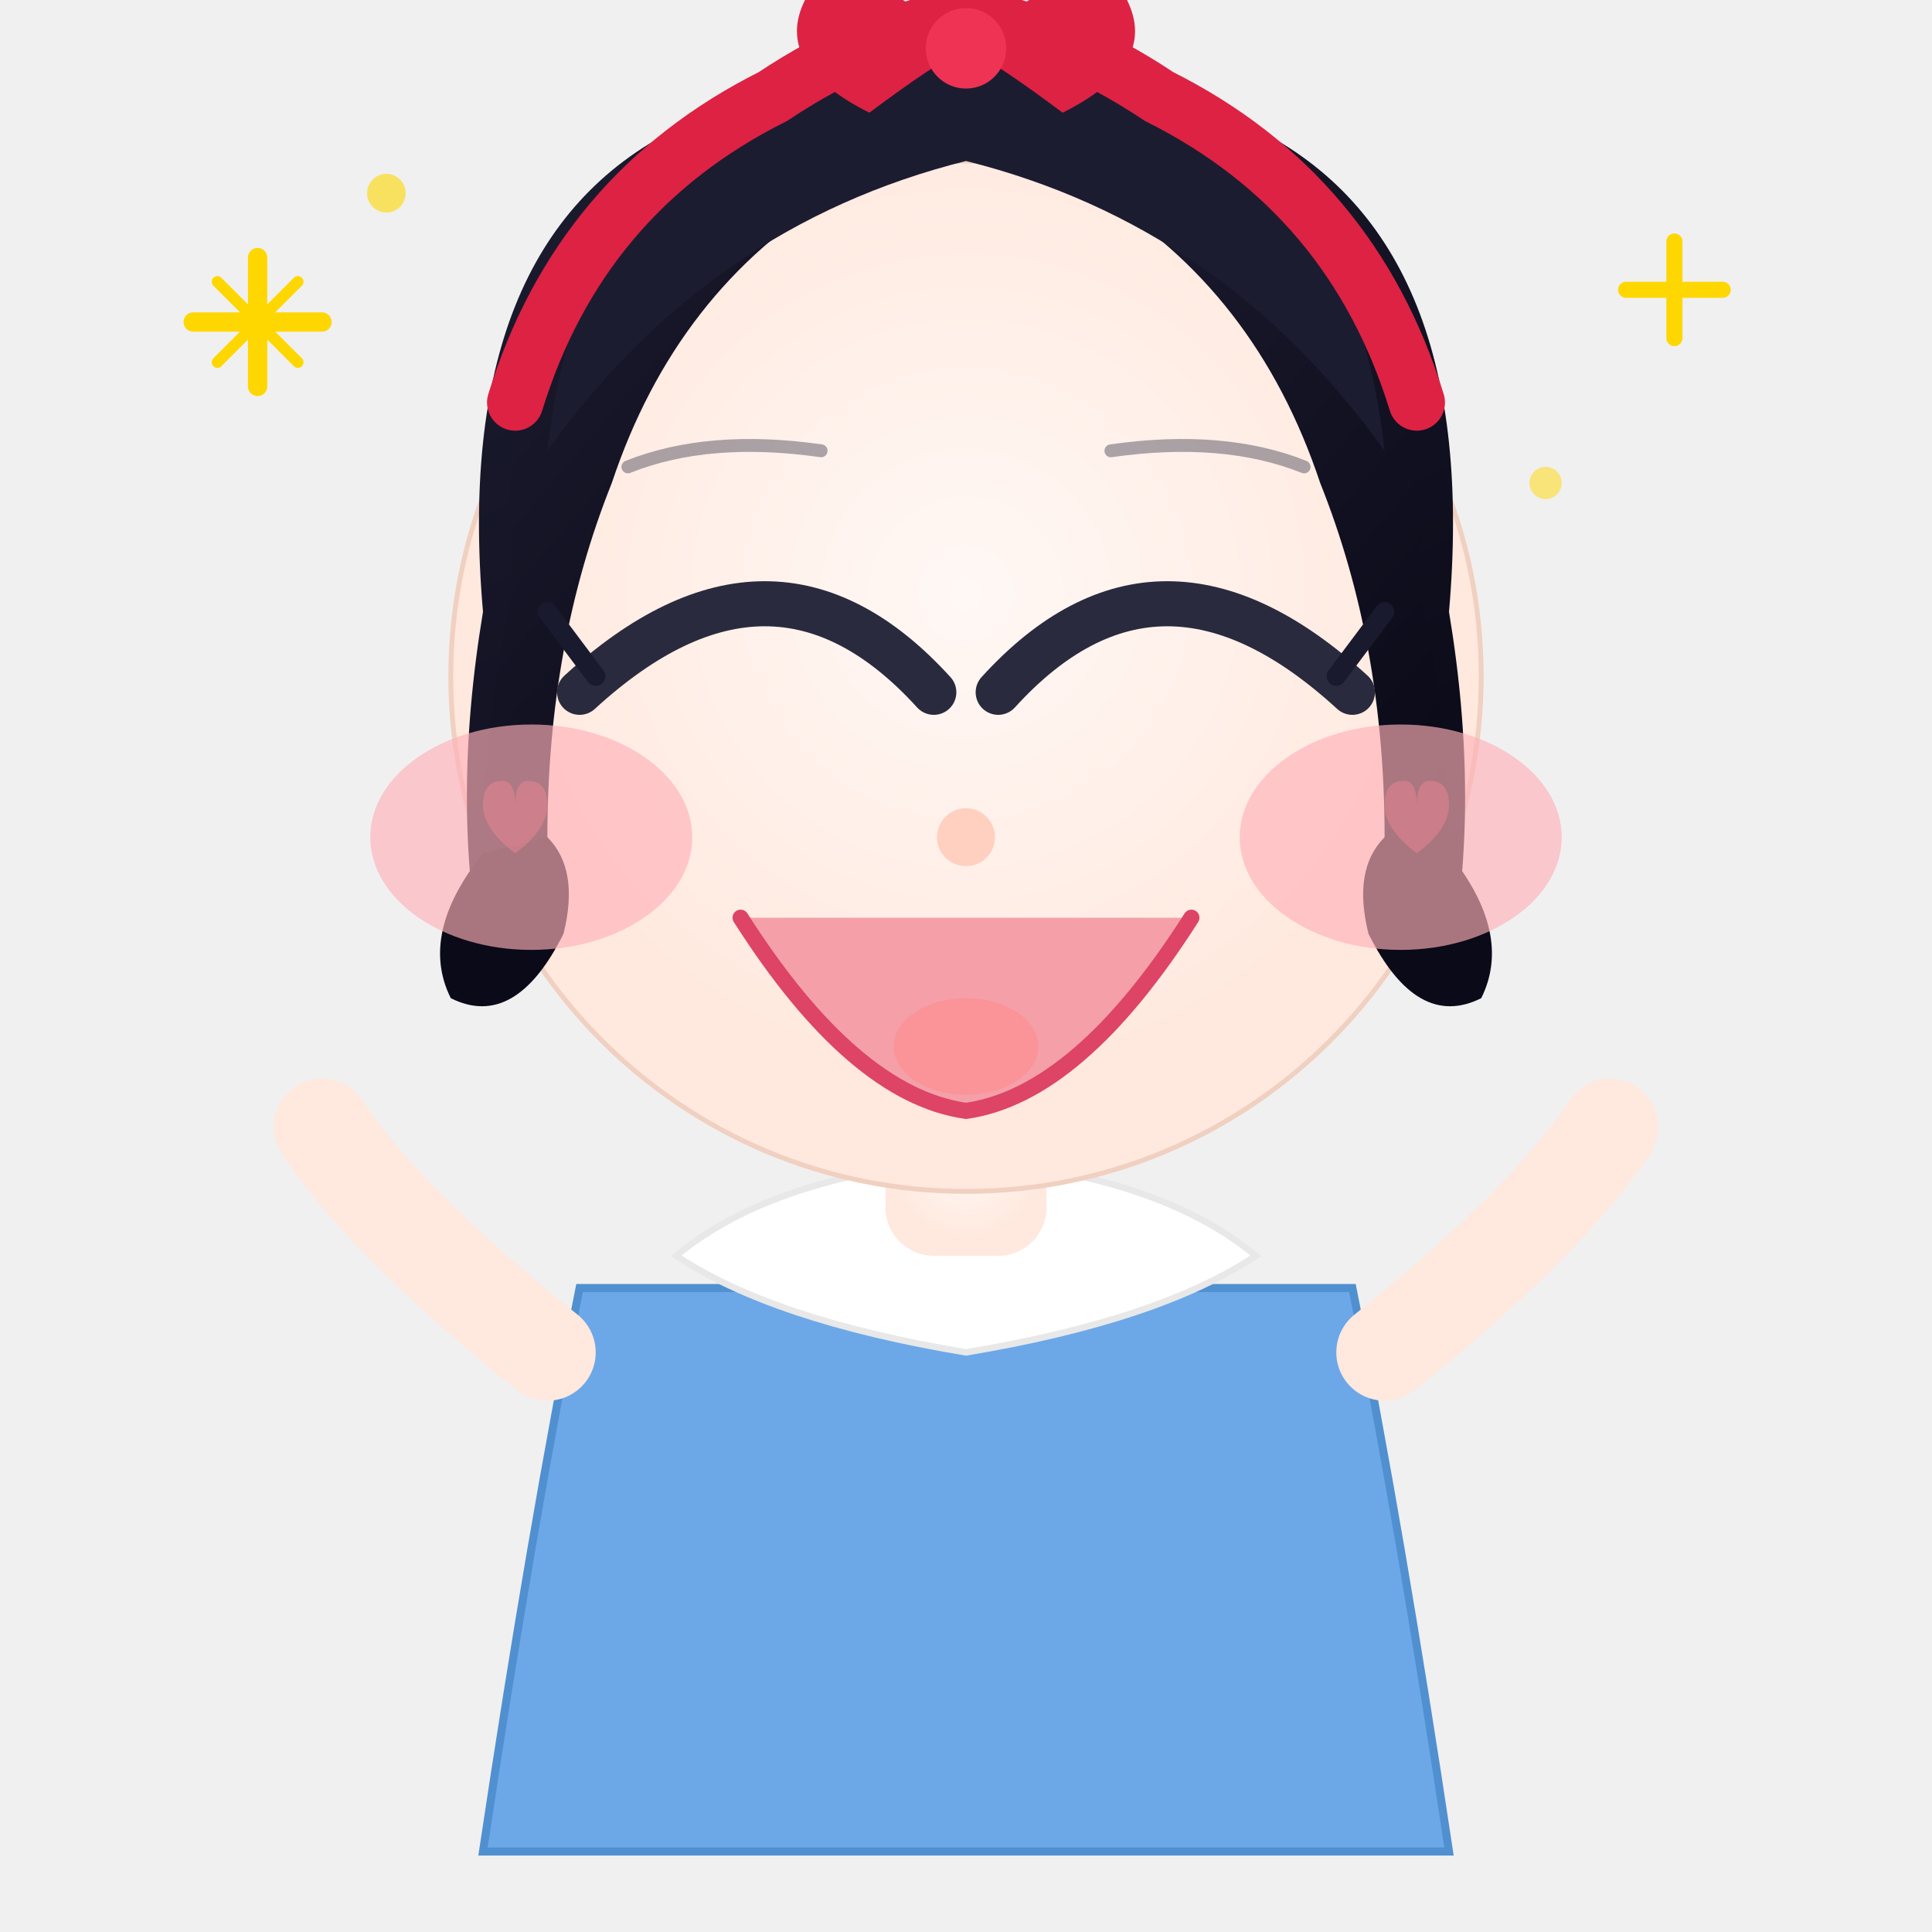
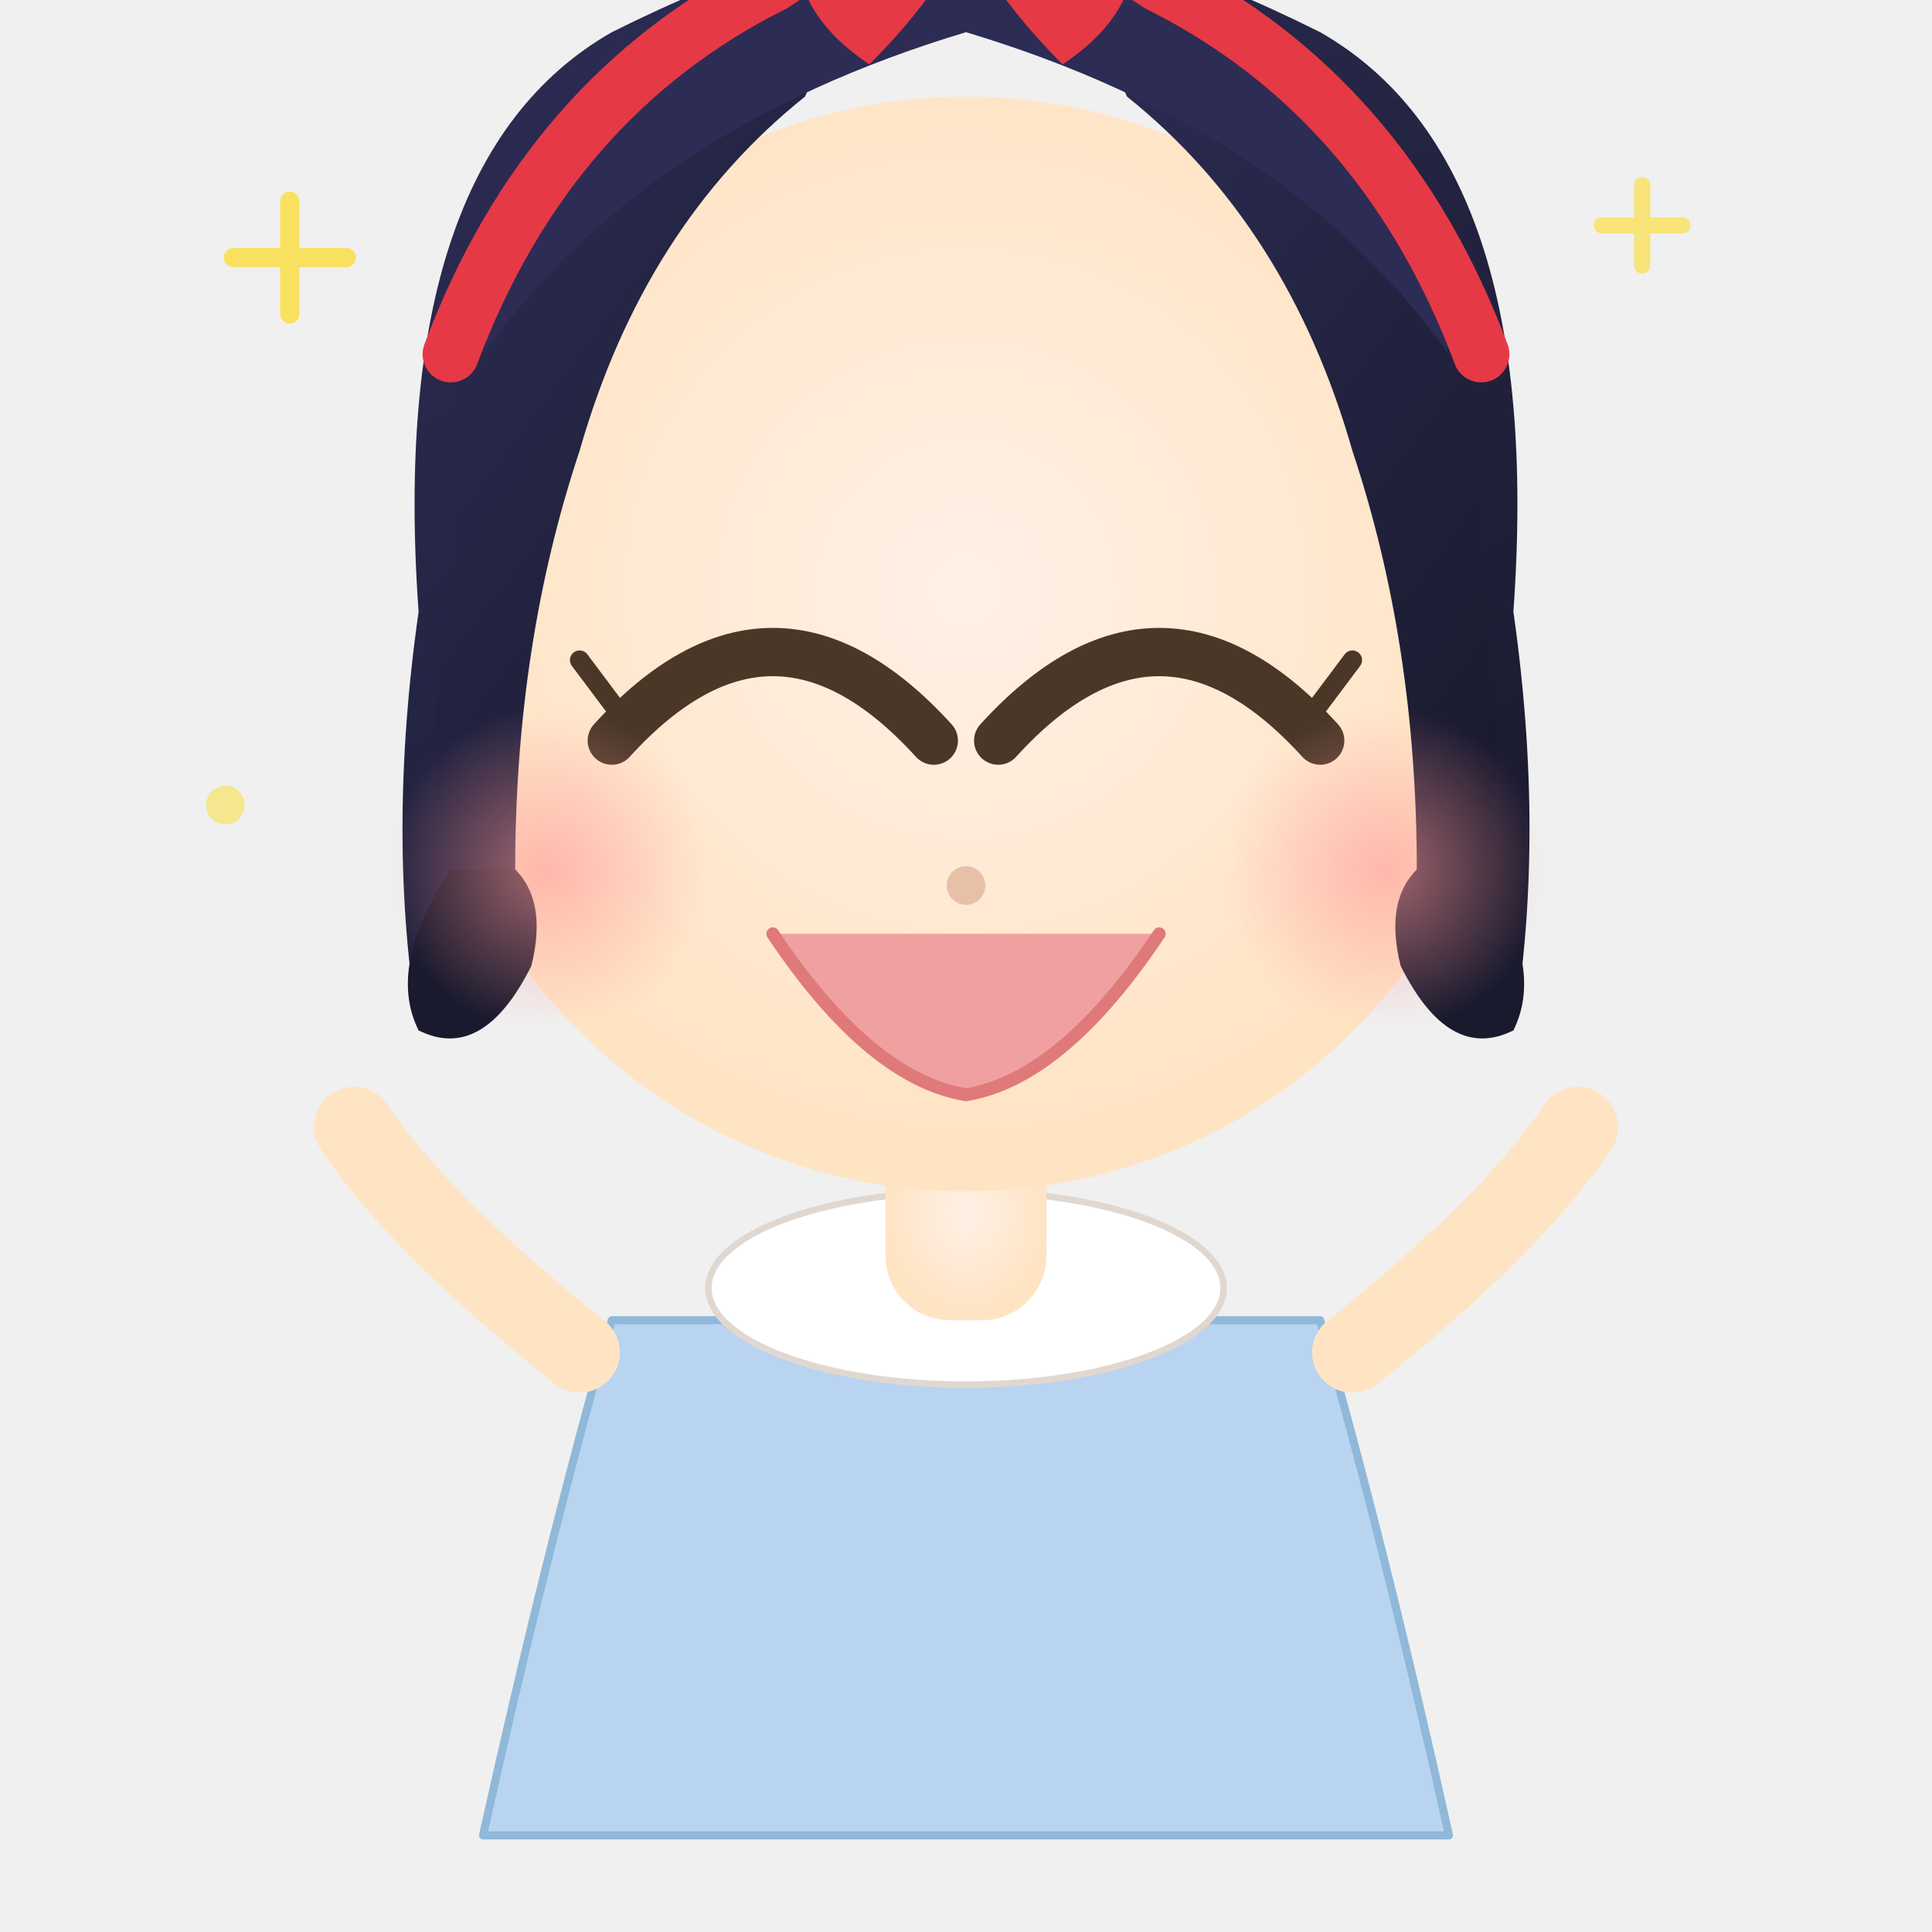
<svg xmlns="http://www.w3.org/2000/svg" viewBox="0 0 120 120" width="120" height="120">
  <defs>
-     <radialGradient id="bSkinH" cx="50%" cy="42%" r="50%">
-       <stop offset="0%" stop-color="#FFF8F5" />
-       <stop offset="100%" stop-color="#FFE8DD" />
+     <radialGradient id="bSkinH" cx="50%" cy="45%" r="50%">
+       <stop offset="0%" stop-color="#FFF0E6" />
+       <stop offset="100%" stop-color="#FFE4C4" />
    </radialGradient>
    <linearGradient id="bHairH" x1="20%" y1="0%" x2="80%" y2="100%">
-       <stop offset="0%" stop-color="#1C1C30" />
-       <stop offset="100%" stop-color="#0A0A18" />
+       <stop offset="0%" stop-color="#2C2C54" />
+       <stop offset="100%" stop-color="#1A1A2E" />
    </linearGradient>
+     <radialGradient id="bBlushH" cx="50%" cy="50%" r="50%">
+       <stop offset="0%" stop-color="#FF9999" stop-opacity="0.6" />
+       <stop offset="100%" stop-color="#FF9999" stop-opacity="0" />
+     </radialGradient>
  </defs>
-   <path d="M36 80 Q33 95 30 115 L90 115 Q87 95 84 80 Z" fill="#6CA8E8" stroke="#5090D0" stroke-width="0.5" />
-   <path d="M42 78 Q48 73 60 72 Q72 73 78 78 Q72 82 60 84 Q48 82 42 78 Z" fill="white" stroke="#E8E8E8" stroke-width="0.4" />
-   <rect x="55" y="68" width="10" height="10" rx="3" fill="url(#bSkinH)" />
-   <circle cx="60" cy="42" r="32" fill="url(#bSkinH)" stroke="#F0D0C0" stroke-width="0.3" />
-   <path d="M30 38 Q28 15 42 8 Q52 2 60 1 Q68 2 78 8 Q92 15 90 38 Q92 50 90 60 L87 58 Q88 48 88 40 Q88 20 76 12 Q66 5 60 4 Q54 5 44 12 Q32 20 32 40 Q32 48 33 58 L30 60 Q28 50 30 38 Z" fill="url(#bHairH)" />
-   <path d="M32 36 Q30 22 40 12 Q48 6 56 4 L52 12 Q42 18 38 30 Q34 40 34 52 Q32 56 30 54 Q30 44 32 36 Z" fill="url(#bHairH)" />
-   <path d="M88 36 Q90 22 80 12 Q72 6 64 4 L68 12 Q78 18 82 30 Q86 40 86 52 Q88 56 90 54 Q90 44 88 36 Z" fill="url(#bHairH)" />
-   <path d="M34 28 Q36 10 50 4 Q56 1 60 0 Q64 1 70 4 Q84 10 86 28 Q76 14 60 10 Q44 14 34 28 Z" fill="#1C1C30" />
-   <path d="M30 53 Q26 58 28 62 Q32 64 35 58 Q36 54 34 52" fill="#0A0A18" />
-   <path d="M90 53 Q94 58 92 62 Q88 64 85 58 Q84 54 86 52" fill="#0A0A18" />
-   <path d="M32 25 Q36 12 48 6 Q54 2 60 1 Q66 2 72 6 Q84 12 88 25" fill="none" stroke="#DD2244" stroke-width="3.5" stroke-linecap="round" />
-   <path d="M60 3 Q52 -4 50 0 Q48 4 54 7 Q58 4 60 3 Z" fill="#DD2244" />
-   <path d="M60 3 Q68 -4 70 0 Q72 4 66 7 Q62 4 60 3 Z" fill="#DD2244" />
-   <circle cx="60" cy="3" r="2.5" fill="#EE3355" />
-   <path d="M39 29 Q44 27 51 28" fill="none" stroke="#2A2A3E" stroke-width="0.8" stroke-linecap="round" opacity="0.4" />
-   <path d="M69 28 Q76 27 81 29" fill="none" stroke="#2A2A3E" stroke-width="0.8" stroke-linecap="round" opacity="0.4" />
-   <path d="M36 43 Q48 32 58 43" fill="none" stroke="#2A2A3E" stroke-width="2.8" stroke-linecap="round" />
-   <path d="M62 43 Q72 32 84 43" fill="none" stroke="#2A2A3E" stroke-width="2.8" stroke-linecap="round" />
-   <line x1="37" y1="42" x2="34" y2="38" stroke="#1A1A2E" stroke-width="1.2" stroke-linecap="round" />
-   <line x1="83" y1="42" x2="86" y2="38" stroke="#1A1A2E" stroke-width="1.2" stroke-linecap="round" />
-   <circle cx="60" cy="52" r="1.8" fill="#FFD0C0" />
-   <ellipse cx="33" cy="52" rx="10" ry="7" fill="#FFB0B8" opacity="0.65" />
-   <ellipse cx="87" cy="52" rx="10" ry="7" fill="#FFB0B8" opacity="0.65" />
-   <path d="M30 50 Q30 48.5 31.2 48.5 Q32 48.5 32 50 Q32 48.5 32.8 48.5 Q34 48.5 34 50 Q34 51.5 32 53 Q30 51.5 30 50 Z" fill="#FF8899" opacity="0.4" />
-   <path d="M86 50 Q86 48.5 87.2 48.5 Q88 48.5 88 50 Q88 48.5 88.8 48.5 Q90 48.5 90 50 Q90 51.5 88 53 Q86 51.5 86 50 Z" fill="#FF8899" opacity="0.4" />
-   <path d="M46 57 Q53 68 60 69 Q67 68 74 57" fill="#F5A0A8" stroke="#DD4466" stroke-width="1" stroke-linecap="round" />
-   <ellipse cx="60" cy="65" rx="4.5" ry="3" fill="#FF8888" opacity="0.5" />
-   <g transform="translate(16,20)">
-     <line x1="0" y1="-4" x2="0" y2="4" stroke="#FFD700" stroke-width="1.2" stroke-linecap="round" />
-     <line x1="-4" y1="0" x2="4" y2="0" stroke="#FFD700" stroke-width="1.2" stroke-linecap="round" />
-     <line x1="-2.5" y1="-2.5" x2="2.5" y2="2.5" stroke="#FFD700" stroke-width="0.7" stroke-linecap="round" />
-     <line x1="2.5" y1="-2.5" x2="-2.5" y2="2.5" stroke="#FFD700" stroke-width="0.7" stroke-linecap="round" />
+   <path d="M38 82 Q34 96 30 114 L90 114 Q86 96 82 82 Z" fill="#B8D4F0" stroke="#90B8D8" stroke-width="0.5" stroke-linejoin="round" />
+   <ellipse cx="60" cy="80" rx="16" ry="6" fill="white" stroke="#E0D8D0" stroke-width="0.4" />
+   <rect x="55" y="70" width="10" height="12" rx="4" fill="url(#bSkinH)" />
+   <circle cx="60" cy="40" r="34" fill="url(#bSkinH)" />
+   <path d="M26 38 Q24 10 38 2 Q50 -4 60 -5 Q70 -4 82 2 Q96 10 94 38 Q96 52 94 64 L91 62 Q92 50 92 40 Q92 16 80 6 Q70 -1 60 -2 Q50 -1 40 6 Q28 16 28 40 Q28 50 29 62 L26 64 Q24 52 26 38 Z" fill="url(#bHairH)" />
+   <path d="M28 34 Q26 16 38 6 Q46 0 54 -3 L50 6 Q40 14 36 28 Q32 40 32 54 Q30 58 28 56 Q26 46 28 34 Z" fill="url(#bHairH)" />
+   <path d="M28 54 Q24 60 26 64 Q30 66 33 60 Q34 56 32 54" fill="#1A1A2E" />
+   <path d="M92 34 Q94 16 82 6 Q74 0 66 -3 L70 6 Q80 14 84 28 Q88 40 88 54 Q90 58 92 56 Q94 46 92 34 Z" fill="url(#bHairH)" />
+   <path d="M92 54 Q96 60 94 64 Q90 66 87 60 Q86 56 88 54" fill="#1A1A2E" />
+   <path d="M30 22 Q34 4 48 -2 Q54 -5 60 -6 Q66 -5 72 -2 Q86 4 90 22 Q80 8 60 2 Q40 8 30 22 Z" fill="#2C2C54" />
+   <path d="M28 22 Q34 6 48 -1 Q54 -5 60 -6 Q66 -5 72 -1 Q86 6 92 22" fill="none" stroke="#E63946" stroke-width="3.5" stroke-linecap="round" />
+   <path d="M60 -4 Q52 -12 50 -6 Q48 0 54 4 Q58 0 60 -4 Z" fill="#E63946" />
+   <path d="M60 -4 Q68 -12 70 -6 Q72 0 66 4 Q62 0 60 -4 Z" fill="#E63946" />
+   <circle cx="60" cy="-4" r="2.5" fill="#F04858" />
+   <path d="M38 46 Q48 35 58 46" fill="none" stroke="#4A3728" stroke-width="3" stroke-linecap="round" />
+   <path d="M62 46 Q72 35 82 46" fill="none" stroke="#4A3728" stroke-width="3" stroke-linecap="round" />
+   <line x1="39" y1="45" x2="36" y2="41" stroke="#4A3728" stroke-width="1.2" stroke-linecap="round" />
+   <line x1="81" y1="45" x2="84" y2="41" stroke="#4A3728" stroke-width="1.2" stroke-linecap="round" />
+   <circle cx="60" cy="55" r="1.2" fill="#E8C0A8" />
+   <circle cx="34" cy="54" r="10" fill="url(#bBlushH)" />
+   <circle cx="86" cy="54" r="10" fill="url(#bBlushH)" />
+   <path d="M48 58 Q54 67 60 68 Q66 67 72 58" fill="#F0A0A0" stroke="#E07A7A" stroke-width="0.8" stroke-linecap="round" stroke-linejoin="round" />
+   <g transform="translate(18,16)" opacity="0.6">
+     <line x1="0" y1="-3.5" x2="0" y2="3.5" stroke="#FFD700" stroke-width="1.2" stroke-linecap="round" />
+     <line x1="-3.5" y1="0" x2="3.5" y2="0" stroke="#FFD700" stroke-width="1.2" stroke-linecap="round" />
  </g>
-   <g transform="translate(104,18)">
-     <line x1="0" y1="-3" x2="0" y2="3" stroke="#FFD700" stroke-width="1" stroke-linecap="round" />
-     <line x1="-3" y1="0" x2="3" y2="0" stroke="#FFD700" stroke-width="1" stroke-linecap="round" />
+   <g transform="translate(102,14)" opacity="0.5">
+     <line x1="0" y1="-2.5" x2="0" y2="2.5" stroke="#FFD700" stroke-width="1" stroke-linecap="round" />
+     <line x1="-2.5" y1="0" x2="2.5" y2="0" stroke="#FFD700" stroke-width="1" stroke-linecap="round" />
  </g>
-   <circle cx="24" cy="12" r="1.2" fill="#FFD700" opacity="0.6" />
-   <circle cx="96" cy="30" r="1" fill="#FFD700" opacity="0.5" />
-   <path d="M34 84 Q24 76 20 70" fill="none" stroke="#FFE8DD" stroke-width="6" stroke-linecap="round" />
-   <path d="M86 84 Q96 76 100 70" fill="none" stroke="#FFE8DD" stroke-width="6" stroke-linecap="round" />
+   <circle cx="14" cy="50" r="1.2" fill="#FFD700" opacity="0.4" />
+   <path d="M36 84 Q26 76 22 70" fill="none" stroke="#FFE4C4" stroke-width="5" stroke-linecap="round" />
+   <path d="M84 84 Q94 76 98 70" fill="none" stroke="#FFE4C4" stroke-width="5" stroke-linecap="round" />
</svg>
